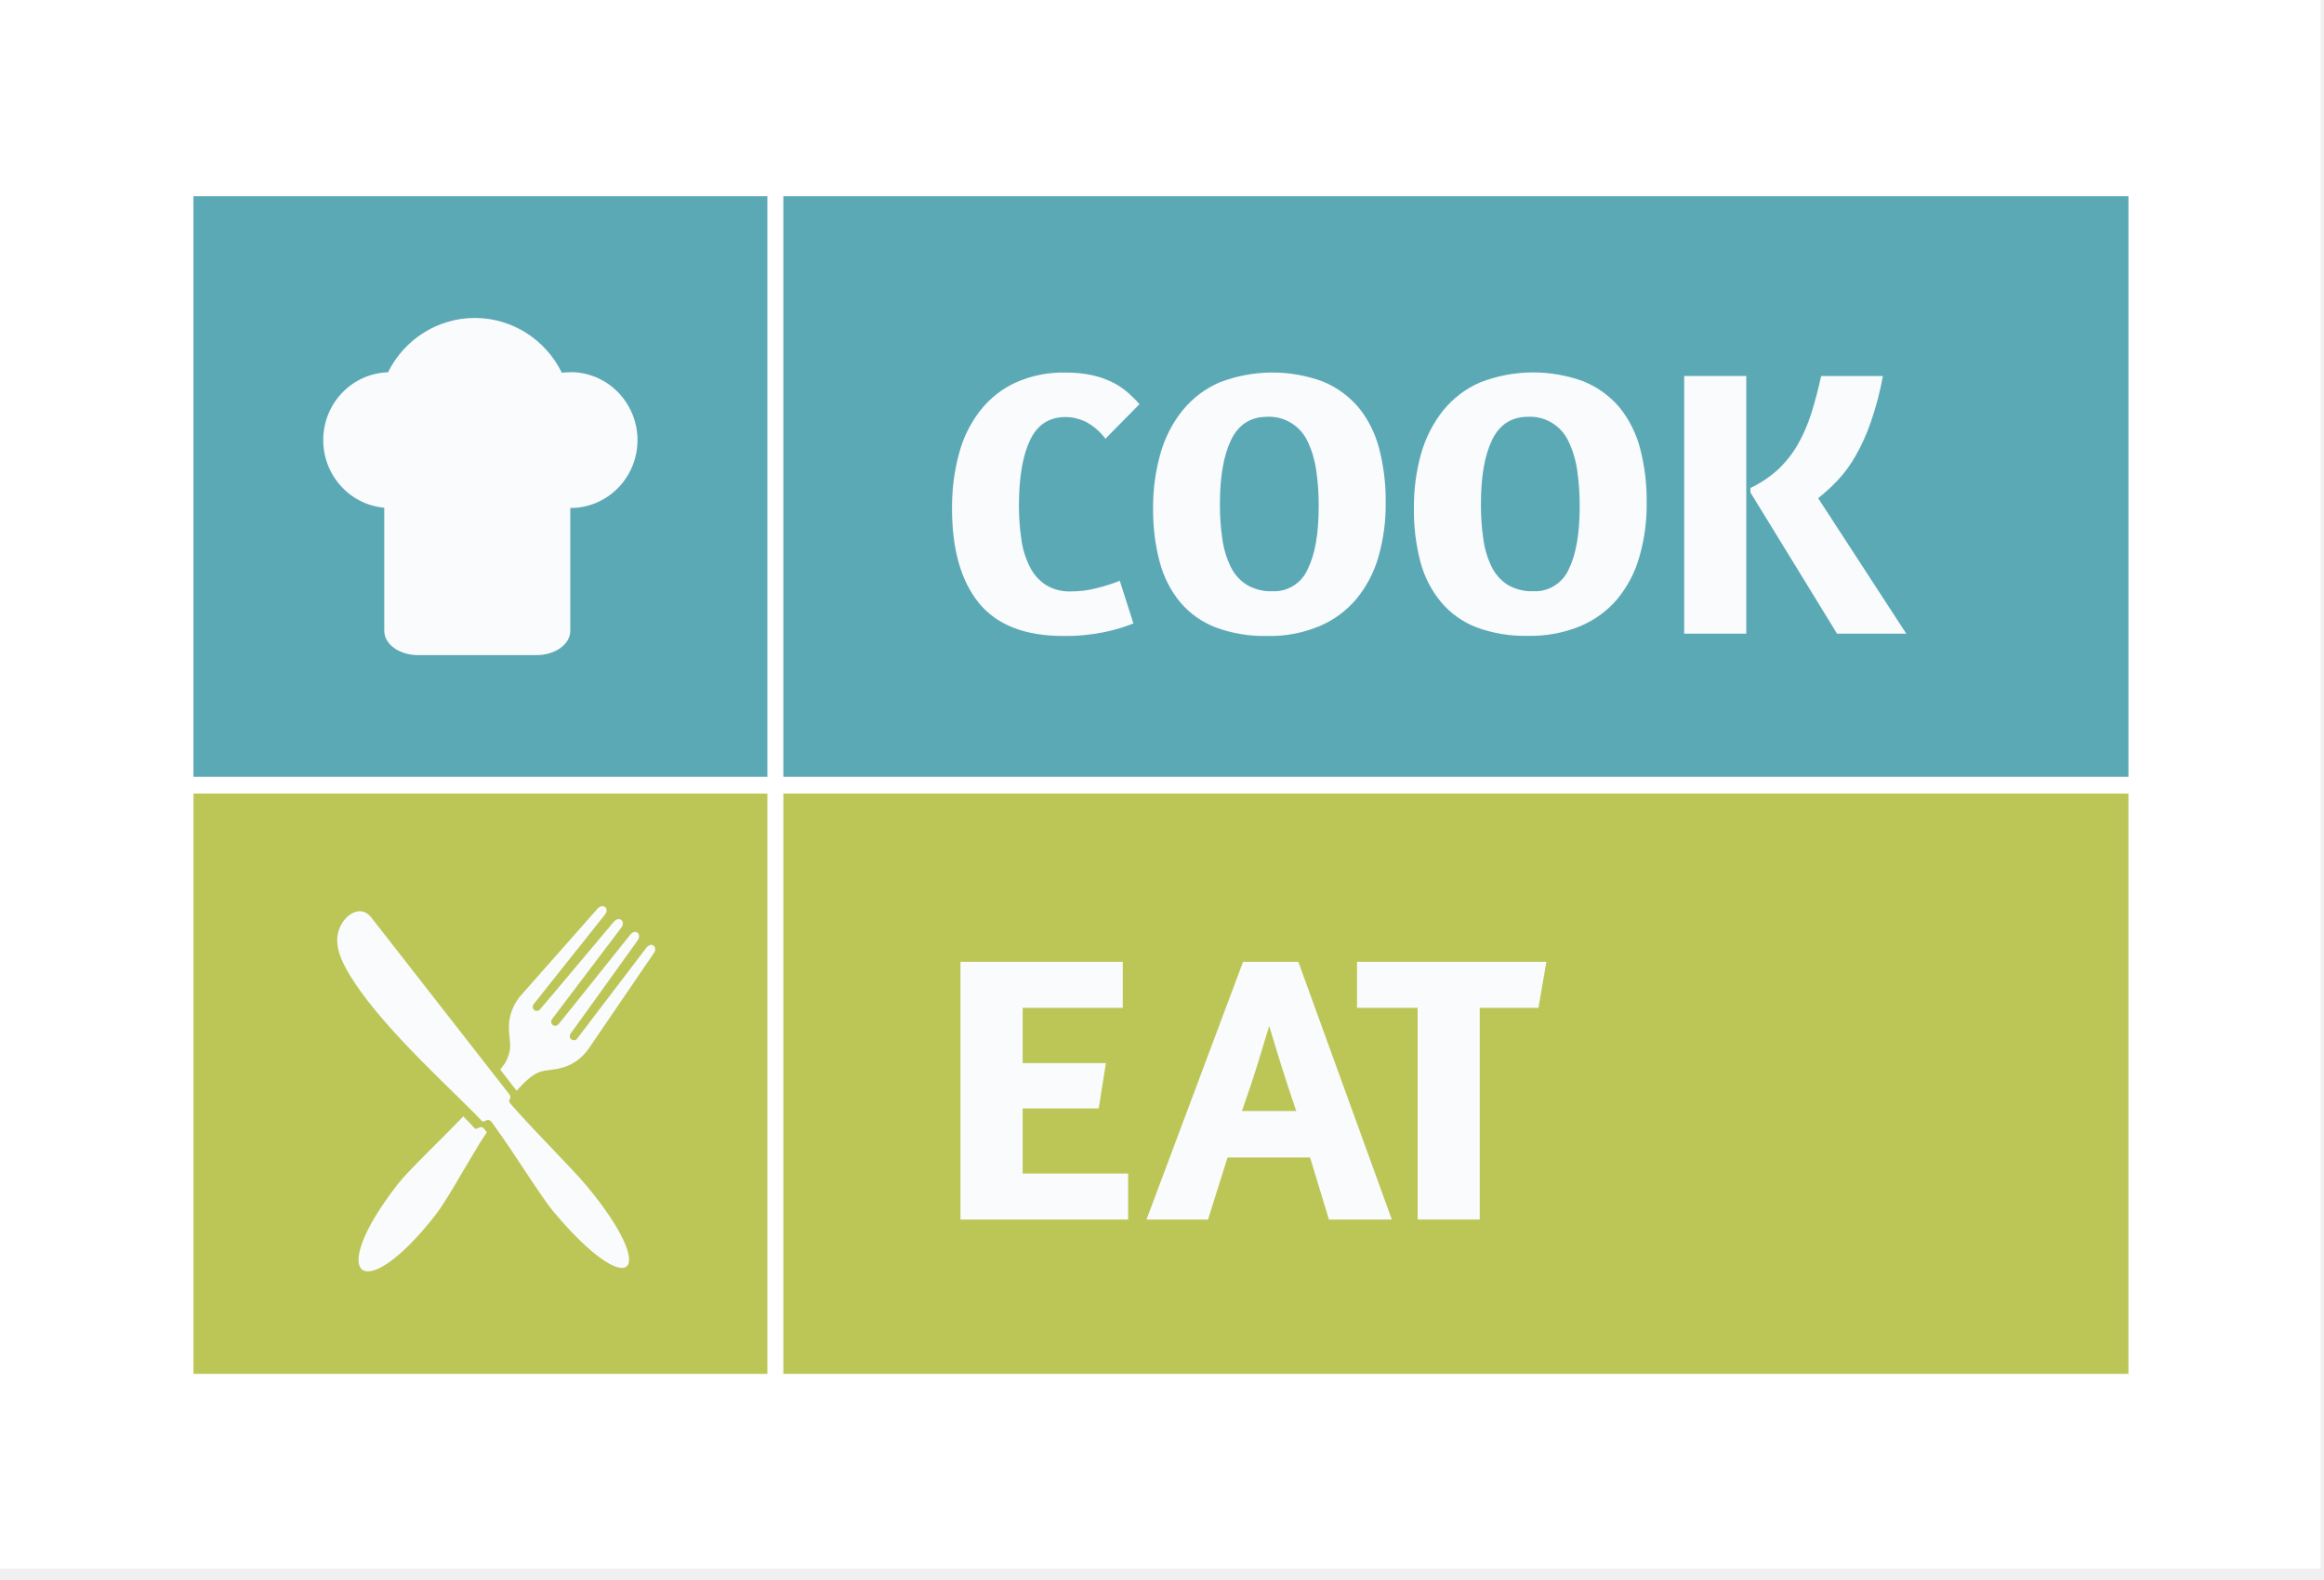
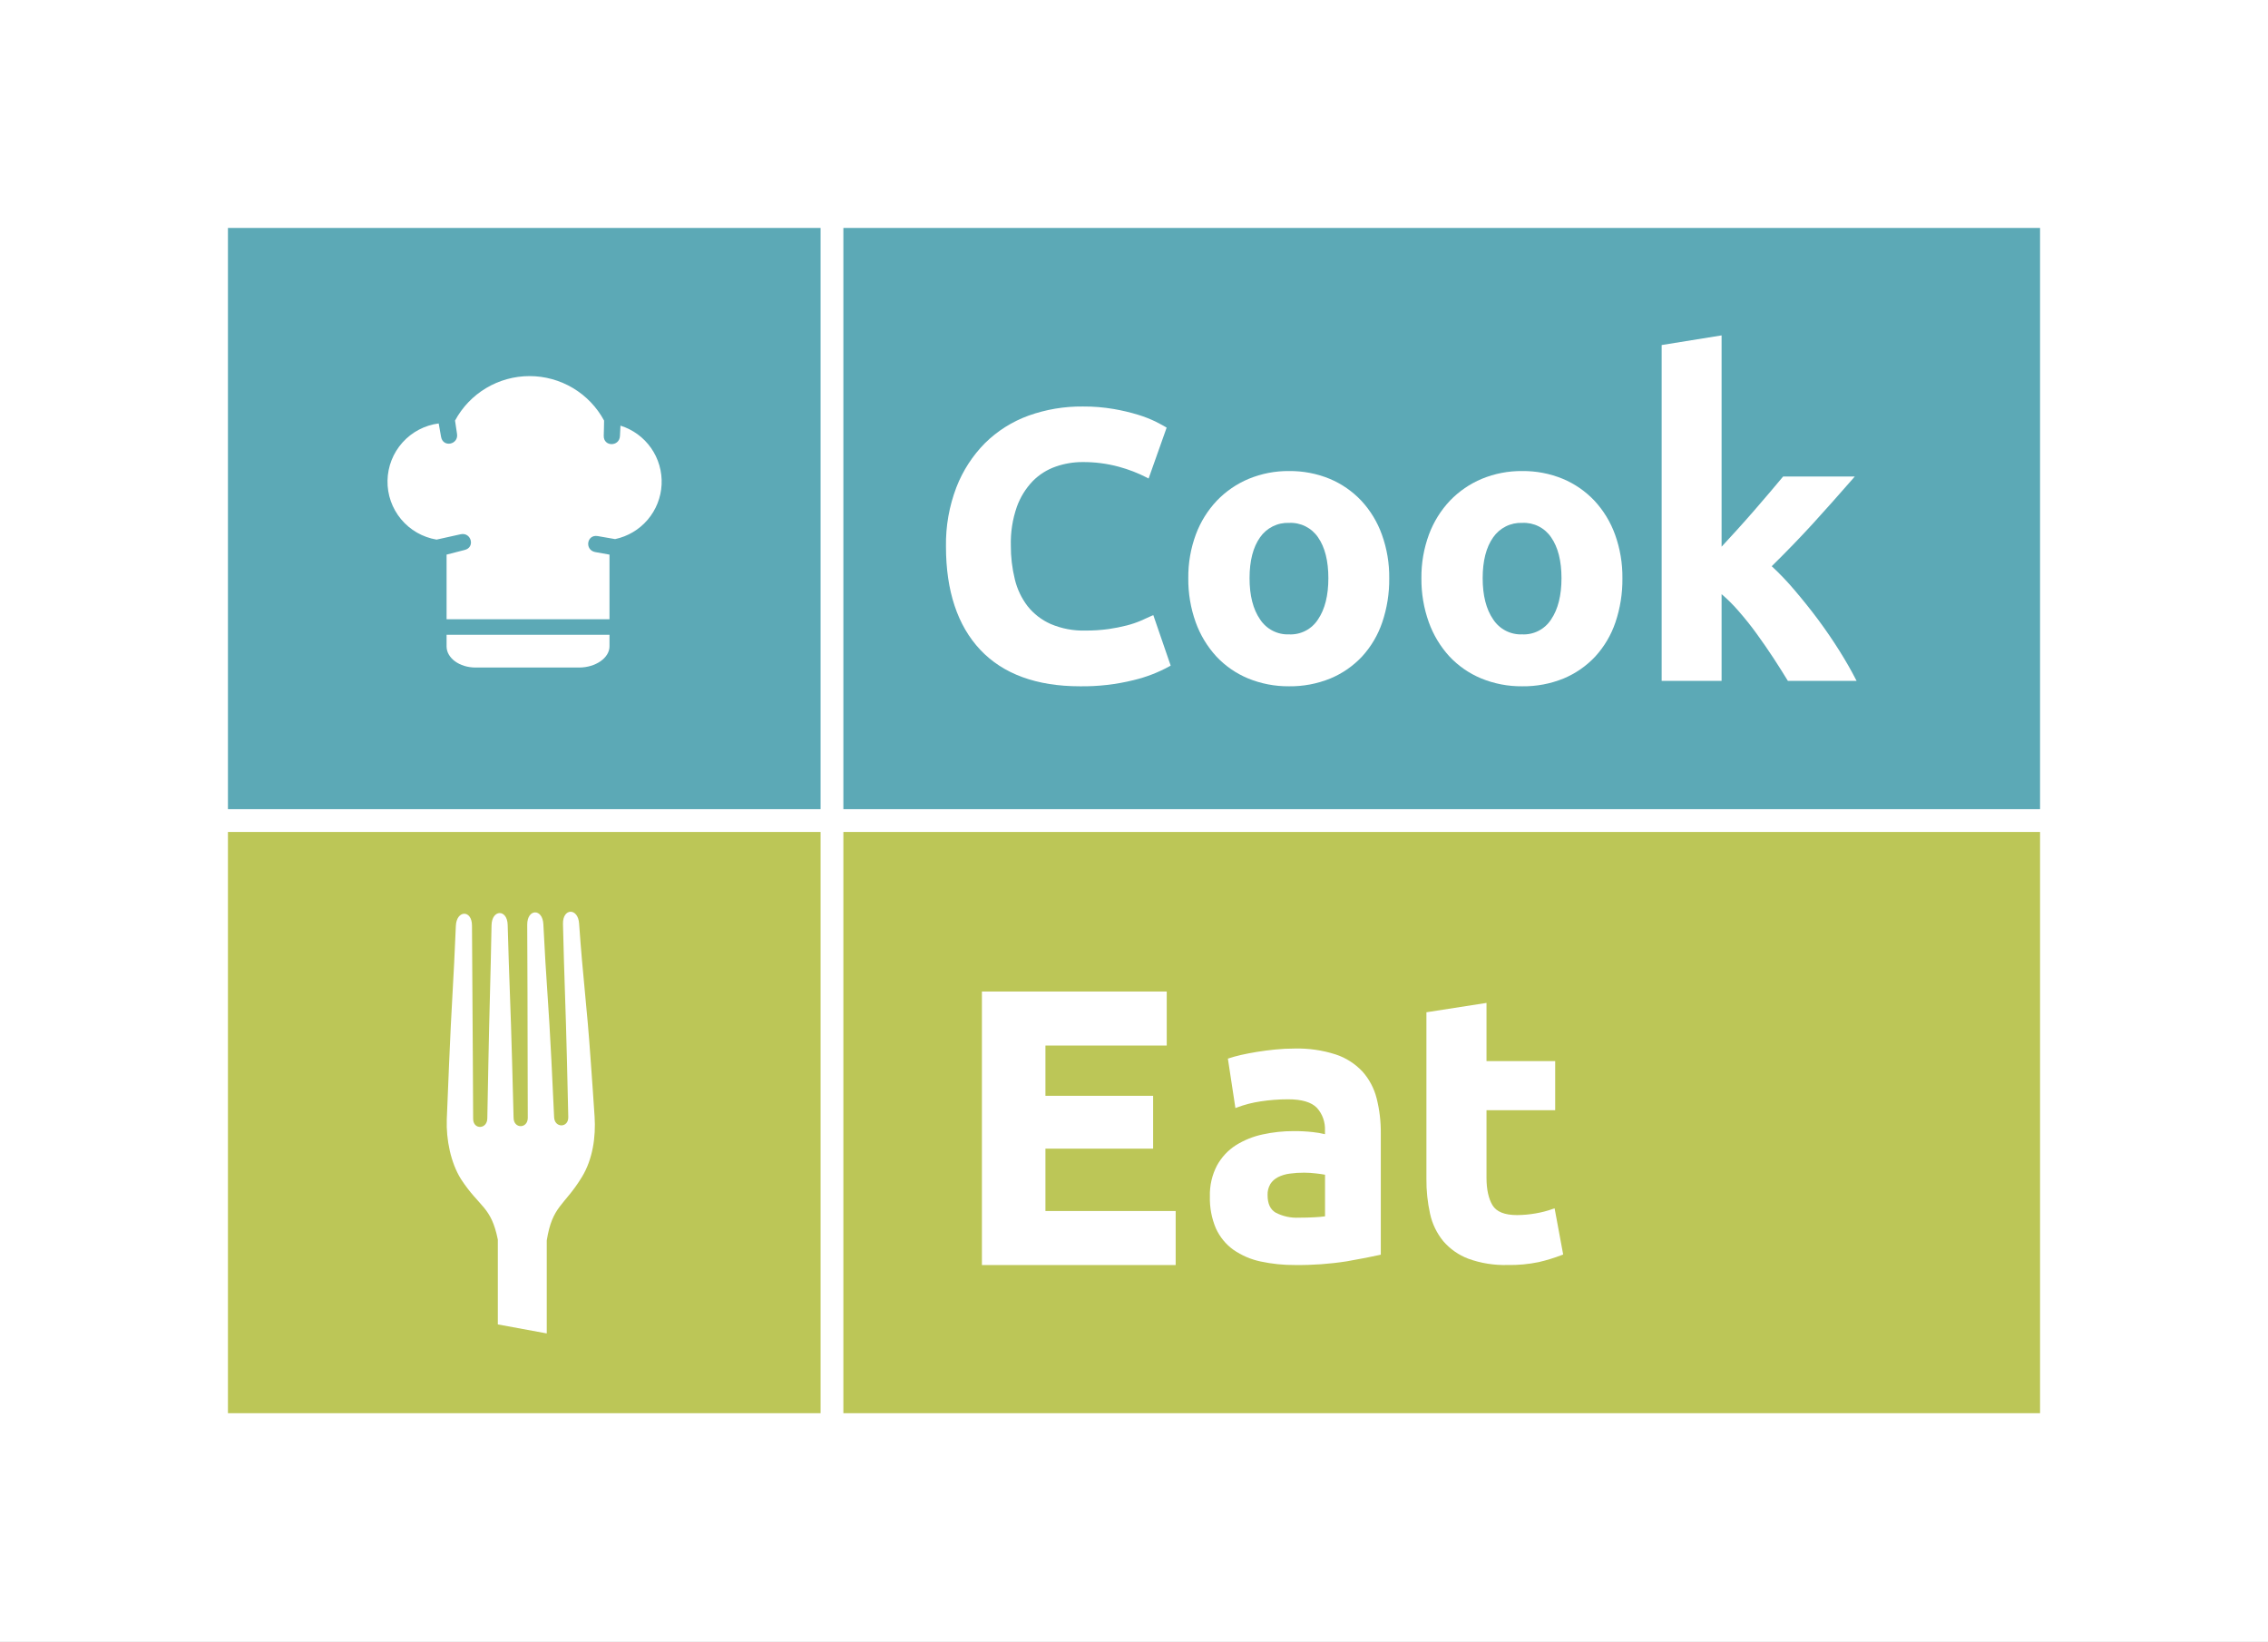
- <svg xmlns="http://www.w3.org/2000/svg" width="100pt" height="68pt" viewBox="0 0 100 68" version="1.1">
-   <g id="surface1">
-     <path style=" stroke:none;fill-rule:nonzero;fill:rgb(100%,100%,100%);fill-opacity:1;" d="M 0 0 L 99.855 0 L 99.855 67.508 L 0 67.508 Z M 0 0 " />
-     <path style=" stroke:none;fill-rule:nonzero;fill:rgb(36.078%,66.275%,71.373%);fill-opacity:1;" d="M 8.324 8.445 L 33.02 8.445 L 33.02 33.43 L 8.324 33.43 Z M 8.324 8.445 " />
-     <path style=" stroke:none;fill-rule:nonzero;fill:rgb(97.647%,98.431%,99.216%);fill-opacity:1;" d="M 24.543 16.02 C 24.418 16.02 24.297 16.027 24.176 16.043 C 23.473 14.605 22.027 13.688 20.441 13.684 C 18.859 13.68 17.406 14.586 16.695 16.023 C 15.172 16.07 13.953 17.312 13.91 18.859 C 13.867 20.402 15.016 21.715 16.535 21.852 L 16.535 27.152 C 16.535 27.727 17.184 28.195 17.988 28.195 L 23.086 28.195 C 23.891 28.195 24.539 27.727 24.539 27.152 L 24.539 21.863 C 25.574 21.867 26.527 21.312 27.043 20.406 C 27.562 19.5 27.562 18.383 27.043 17.477 C 26.527 16.57 25.574 16.012 24.539 16.016 Z M 24.543 16.02 " />
-     <path style=" stroke:none;fill-rule:nonzero;fill:rgb(73.725%,77.647%,34.118%);fill-opacity:1;" d="M 8.324 34.152 L 33.02 34.152 L 33.02 59.129 L 8.324 59.129 Z M 8.324 34.152 " />
-     <path style=" stroke:none;fill-rule:nonzero;fill:rgb(36.078%,66.275%,71.373%);fill-opacity:1;" d="M 33.707 8.445 L 91.586 8.445 L 91.586 33.43 L 33.707 33.43 Z M 33.707 8.445 " />
-     <path style=" stroke:none;fill-rule:nonzero;fill:rgb(73.725%,77.647%,34.118%);fill-opacity:1;" d="M 33.707 34.152 L 91.586 34.152 L 91.586 59.129 L 33.707 59.129 Z M 33.707 34.152 " />
-     <path style=" stroke:none;fill-rule:evenodd;fill:rgb(97.647%,98.431%,99.216%);fill-opacity:1;" d="M 25.203 50.988 C 28.465 54.891 27.094 56.066 23.832 52.164 C 23.223 51.438 22.23 49.766 21.207 48.363 C 20.98 48.008 20.867 48.363 20.73 48.242 C 19.797 47.215 16.68 44.477 15.234 42.254 C 14.812 41.602 14.273 40.711 14.621 39.918 C 14.887 39.312 15.539 38.938 15.969 39.477 L 21.895 47.07 C 22.09 47.316 21.777 47.293 21.98 47.52 L 22.059 47.609 C 23.215 48.914 24.605 50.273 25.203 50.992 " />
-     <path style=" stroke:none;fill-rule:nonzero;fill:rgb(97.647%,98.431%,99.216%);fill-opacity:1;" d="M 47.566 18.883 C 47.336 18.57 47.035 18.316 46.691 18.137 C 46.426 18.016 46.141 17.949 45.852 17.949 C 45.148 17.949 44.637 18.277 44.324 18.941 C 44.008 19.602 43.852 20.516 43.844 21.684 C 43.84 22.199 43.875 22.707 43.949 23.219 C 44.004 23.629 44.129 24.031 44.316 24.402 C 44.473 24.719 44.711 24.984 45.004 25.176 C 45.324 25.371 45.703 25.469 46.082 25.453 C 46.453 25.453 46.828 25.41 47.188 25.312 C 47.527 25.23 47.859 25.125 48.184 24.996 L 48.77 26.832 C 48.359 26.996 47.938 27.121 47.508 27.207 C 46.93 27.324 46.344 27.379 45.754 27.371 C 44.094 27.371 42.879 26.891 42.109 25.938 C 41.344 24.984 40.961 23.625 40.965 21.867 C 40.961 21.074 41.059 20.285 41.266 19.52 C 41.441 18.852 41.746 18.23 42.168 17.684 C 42.574 17.16 43.094 16.746 43.691 16.469 C 44.371 16.164 45.109 16.016 45.855 16.035 C 46.242 16.031 46.625 16.07 47 16.148 C 47.301 16.215 47.59 16.316 47.867 16.453 C 48.102 16.566 48.324 16.719 48.523 16.887 C 48.703 17.047 48.875 17.215 49.031 17.395 Z M 47.566 18.883 " />
-     <path style=" stroke:none;fill-rule:nonzero;fill:rgb(97.647%,98.431%,99.216%);fill-opacity:1;" d="M 56.934 16.426 C 57.523 16.668 58.047 17.051 58.461 17.539 C 58.879 18.055 59.176 18.656 59.344 19.305 C 59.539 20.062 59.637 20.848 59.625 21.637 C 59.637 22.426 59.527 23.211 59.312 23.973 C 59.121 24.633 58.801 25.25 58.363 25.781 C 57.93 26.293 57.387 26.691 56.773 26.949 C 56.059 27.246 55.297 27.391 54.523 27.371 C 53.77 27.391 53.02 27.262 52.312 27.004 C 51.723 26.777 51.195 26.406 50.785 25.922 C 50.371 25.422 50.07 24.828 49.902 24.191 C 49.699 23.438 49.609 22.652 49.617 21.867 C 49.609 21.074 49.719 20.277 49.934 19.516 C 50.125 18.84 50.449 18.207 50.883 17.664 C 51.312 17.137 51.855 16.727 52.477 16.457 C 53.914 15.902 55.5 15.891 56.941 16.426 Z M 52.969 18.941 C 52.652 19.602 52.492 20.516 52.492 21.684 C 52.488 22.191 52.523 22.703 52.598 23.207 C 52.656 23.621 52.777 24.023 52.957 24.395 C 53.109 24.711 53.348 24.98 53.645 25.168 C 53.977 25.363 54.359 25.461 54.746 25.445 C 55.398 25.48 56.008 25.102 56.27 24.496 C 56.586 23.859 56.742 22.965 56.742 21.793 C 56.746 21.273 56.711 20.762 56.637 20.25 C 56.578 19.828 56.461 19.414 56.281 19.031 C 55.969 18.328 55.262 17.895 54.504 17.938 C 53.801 17.945 53.289 18.277 52.969 18.941 Z M 52.969 18.941 " />
-     <path style=" stroke:none;fill-rule:nonzero;fill:rgb(97.647%,98.431%,99.216%);fill-opacity:1;" d="M 68.164 16.426 C 68.754 16.668 69.277 17.051 69.691 17.539 C 70.105 18.055 70.406 18.656 70.574 19.305 C 70.77 20.062 70.867 20.848 70.855 21.637 C 70.867 22.426 70.758 23.211 70.539 23.973 C 70.352 24.637 70.027 25.25 69.594 25.781 C 69.16 26.293 68.609 26.691 67.996 26.949 C 67.281 27.242 66.516 27.383 65.742 27.367 C 64.988 27.383 64.242 27.258 63.531 27 C 62.945 26.773 62.418 26.402 62.008 25.914 C 61.59 25.41 61.289 24.824 61.121 24.188 C 60.922 23.43 60.828 22.645 60.84 21.863 C 60.832 21.066 60.938 20.273 61.152 19.512 C 61.348 18.832 61.668 18.207 62.102 17.66 C 62.531 17.133 63.078 16.719 63.699 16.453 C 65.133 15.898 66.719 15.887 68.164 16.422 Z M 64.199 18.941 C 63.883 19.602 63.723 20.516 63.723 21.684 C 63.719 22.191 63.754 22.703 63.828 23.207 C 63.883 23.621 64.004 24.023 64.184 24.395 C 64.34 24.711 64.578 24.98 64.871 25.168 C 65.207 25.363 65.59 25.461 65.973 25.445 C 66.629 25.48 67.234 25.102 67.504 24.496 C 67.816 23.863 67.973 22.965 67.973 21.793 C 67.977 21.277 67.938 20.762 67.867 20.25 C 67.809 19.828 67.688 19.414 67.508 19.031 C 67.199 18.328 66.492 17.895 65.734 17.938 C 65.027 17.945 64.52 18.277 64.199 18.941 Z M 64.199 18.941 " />
-     <path style=" stroke:none;fill-rule:nonzero;fill:rgb(97.647%,98.431%,99.216%);fill-opacity:1;" d="M 72.469 16.18 L 75.141 16.18 L 75.141 27.273 L 72.469 27.273 Z M 80.496 18.176 C 80.324 18.68 80.102 19.168 79.84 19.629 C 79.625 20.004 79.371 20.352 79.078 20.668 C 78.816 20.945 78.535 21.203 78.234 21.441 L 82.027 27.273 L 79.047 27.273 L 75.32 21.195 L 75.32 21 C 75.758 20.793 76.168 20.52 76.527 20.188 C 76.855 19.875 77.137 19.516 77.363 19.121 C 77.598 18.699 77.793 18.258 77.938 17.793 C 78.09 17.309 78.234 16.77 78.363 16.184 L 81.02 16.184 C 80.898 16.859 80.723 17.527 80.496 18.176 Z M 80.496 18.176 " />
-     <path style=" stroke:none;fill-rule:nonzero;fill:rgb(97.647%,98.431%,99.216%);fill-opacity:1;" d="M 41.328 41.395 L 48.312 41.395 L 48.312 43.375 L 44.004 43.375 L 44.004 45.754 L 47.586 45.754 L 47.277 47.703 L 44.004 47.703 L 44.004 50.508 L 48.543 50.508 L 48.543 52.488 L 41.328 52.488 Z M 41.328 41.395 " />
-     <path style=" stroke:none;fill-rule:nonzero;fill:rgb(97.647%,98.431%,99.216%);fill-opacity:1;" d="M 53.488 41.395 L 55.867 41.395 L 59.891 52.488 L 57.184 52.488 L 56.371 49.816 L 52.82 49.816 L 51.98 52.488 L 49.332 52.488 Z M 55.777 47.816 C 55.668 47.504 55.559 47.172 55.445 46.828 C 55.332 46.48 55.223 46.148 55.121 45.82 C 55.02 45.492 54.922 45.184 54.836 44.895 C 54.754 44.605 54.676 44.363 54.613 44.164 C 54.543 44.371 54.473 44.621 54.383 44.91 C 54.297 45.199 54.203 45.508 54.102 45.836 C 53.996 46.164 53.891 46.5 53.777 46.836 C 53.664 47.172 53.551 47.504 53.441 47.816 Z M 55.777 47.816 " />
-     <path style=" stroke:none;fill-rule:nonzero;fill:rgb(97.647%,98.431%,99.216%);fill-opacity:1;" d="M 66.539 41.395 L 66.199 43.375 L 63.672 43.375 L 63.672 52.484 L 61 52.484 L 61 43.375 L 58.391 43.375 L 58.391 41.395 Z M 66.539 41.395 " />
-     <path style=" stroke:none;fill-rule:nonzero;fill:rgb(97.647%,98.431%,99.216%);fill-opacity:1;" d="M 20.902 48.672 C 20.672 48.316 20.562 48.672 20.422 48.555 C 20.297 48.418 20.133 48.242 19.934 48.047 C 18.875 49.152 17.613 50.332 17.105 50.977 C 13.98 54.992 15.621 56.293 18.746 52.281 C 19.207 51.684 19.891 50.434 20.641 49.203 L 20.945 48.734 Z M 20.902 48.672 " />
-     <path style=" stroke:none;fill-rule:nonzero;fill:rgb(97.647%,98.431%,99.216%);fill-opacity:1;" d="M 27.812 40.789 L 25.586 43.711 L 24.836 44.699 C 24.797 44.75 24.738 44.777 24.672 44.77 C 24.609 44.762 24.551 44.719 24.527 44.66 C 24.508 44.598 24.52 44.527 24.559 44.477 L 25.285 43.469 L 27.43 40.484 C 27.637 40.195 27.34 39.953 27.117 40.23 L 24.828 43.094 L 24.039 44.07 C 24.004 44.125 23.941 44.156 23.875 44.148 C 23.812 44.145 23.75 44.098 23.73 44.035 C 23.703 43.973 23.719 43.902 23.762 43.852 L 24.512 42.859 C 25.25 41.883 25.992 40.906 26.73 39.93 C 26.941 39.648 26.641 39.406 26.41 39.672 L 24.047 42.484 L 23.242 43.434 C 23.203 43.488 23.141 43.516 23.074 43.508 C 23.012 43.5 22.957 43.457 22.934 43.395 C 22.91 43.332 22.922 43.266 22.965 43.215 L 23.738 42.242 L 26.027 39.367 C 26.246 39.094 25.945 38.852 25.711 39.109 L 23.273 41.867 L 22.453 42.797 C 22.137 43.141 21.941 43.582 21.902 44.051 C 21.867 44.848 22.117 45.004 21.746 45.734 L 21.527 46.035 L 22.23 46.945 C 22.281 46.887 22.297 46.871 22.348 46.812 C 23.254 45.852 23.375 46.191 24.27 45.93 C 24.711 45.785 25.086 45.492 25.352 45.102 L 26.051 44.074 L 28.125 41.035 C 28.332 40.754 28.027 40.508 27.812 40.789 Z M 27.812 40.789 " />
+ <svg xmlns="http://www.w3.org/2000/svg" width="199" height="144" viewBox="0 0 199 144" fill="none">
+   <g clip-path="url(#clip0)">
+     <path d="M199 0H0V144H199V0Z" fill="white" />
+     <path d="M72 20H20V71H72V20Z" fill="#5CA9B6" />
+     <path d="M72 73H20V124H72V73Z" fill="#BCC657" />
+     <path d="M179 20H74V71H179V20Z" fill="#5CA9B6" />
+     <path d="M179 73H74V124H179V73Z" fill="#BCC657" />
+     <path d="M101.063 54.028C100.773 54.162 100.448 54.307 100.092 54.466C99.694 54.634 99.284 54.773 98.865 54.88C98.337 55.014 97.803 55.119 97.263 55.197C96.59 55.289 95.911 55.333 95.232 55.328C94.187 55.357 93.148 55.16 92.187 54.751C91.397 54.401 90.704 53.866 90.166 53.191C89.63 52.492 89.248 51.688 89.044 50.832C88.805 49.858 88.687 48.857 88.693 47.853C88.665 46.702 88.843 45.556 89.221 44.468C89.524 43.624 90.002 42.854 90.622 42.207C91.186 41.638 91.871 41.206 92.627 40.943C93.376 40.68 94.164 40.545 94.957 40.544C96.043 40.533 97.126 40.672 98.174 40.956C99.032 41.188 99.864 41.511 100.654 41.919L100.781 41.988L102.364 37.523L102.279 37.47C102.097 37.354 101.799 37.206 101.396 36.993C100.901 36.755 100.39 36.556 99.865 36.396C99.165 36.183 98.452 36.014 97.731 35.89C96.835 35.735 95.927 35.661 95.018 35.668C93.392 35.651 91.776 35.923 90.245 36.47C88.817 36.988 87.518 37.807 86.435 38.871C85.339 39.977 84.483 41.296 83.92 42.748C83.285 44.408 82.973 46.175 83.002 47.953C83.002 51.846 84.015 54.896 86.012 57.017C88.01 59.139 90.955 60.218 94.759 60.218C96.345 60.24 97.927 60.058 99.467 59.677C100.573 59.414 101.638 59.002 102.633 58.453L102.717 58.4L101.195 53.975L101.063 54.028Z" fill="white" />
+     <path d="M119.446 43.935C118.664 43.106 117.717 42.451 116.665 42.011C115.535 41.549 114.324 41.318 113.103 41.331C111.893 41.32 110.694 41.551 109.575 42.011C108.521 42.45 107.568 43.101 106.776 43.924C105.967 44.779 105.339 45.788 104.929 46.89C104.474 48.12 104.249 49.423 104.264 50.735C104.25 52.049 104.469 53.355 104.91 54.592C105.308 55.703 105.923 56.724 106.72 57.595C107.499 58.429 108.448 59.086 109.501 59.524C110.644 59.993 111.868 60.229 113.103 60.218C114.344 60.233 115.576 60.001 116.726 59.534C117.78 59.096 118.729 58.439 119.51 57.606C120.303 56.739 120.907 55.716 121.283 54.603C121.702 53.36 121.909 52.056 121.895 50.745C121.911 49.435 121.692 48.133 121.248 46.901C120.854 45.801 120.241 44.792 119.446 43.935ZM113.114 55.663C112.61 55.684 112.11 55.574 111.662 55.342C111.214 55.111 110.834 54.767 110.559 54.344C109.947 53.46 109.639 52.246 109.639 50.732C109.639 49.217 109.947 48.014 110.557 47.154C110.841 46.743 111.224 46.411 111.671 46.188C112.119 45.965 112.615 45.859 113.114 45.88C113.61 45.857 114.105 45.962 114.549 46.185C114.994 46.408 115.374 46.742 115.652 47.154C116.251 48.014 116.554 49.217 116.554 50.732C116.554 52.246 116.251 53.46 115.649 54.344C115.379 54.769 115.001 55.114 114.554 55.346C114.106 55.578 113.606 55.687 113.103 55.663H113.114Z" fill="white" />
+     <path d="M139.901 43.935C139.118 43.106 138.169 42.451 137.117 42.011C135.988 41.549 134.778 41.318 133.558 41.331C132.347 41.32 131.147 41.551 130.027 42.011C128.974 42.451 128.022 43.102 127.23 43.924C126.422 44.779 125.794 45.788 125.383 46.89C124.929 48.12 124.703 49.423 124.718 50.735C124.705 52.049 124.923 53.355 125.365 54.592C125.762 55.703 126.377 56.724 127.172 57.595C127.953 58.428 128.902 59.086 129.956 59.524C131.098 59.994 132.323 60.23 133.558 60.218C134.8 60.235 136.034 60.003 137.186 59.537C138.24 59.099 139.189 58.441 139.969 57.608C140.763 56.741 141.366 55.719 141.743 54.605C142.162 53.363 142.369 52.059 142.355 50.748C142.37 49.438 142.152 48.136 141.708 46.903C141.311 45.803 140.697 44.793 139.901 43.935ZM133.568 55.663C133.064 55.685 132.563 55.574 132.115 55.343C131.666 55.112 131.286 54.767 131.011 54.344C130.402 53.46 130.093 52.246 130.093 50.732C130.093 49.217 130.402 48.014 131.011 47.154C131.295 46.743 131.679 46.411 132.126 46.188C132.573 45.965 133.069 45.859 133.568 45.88C134.065 45.855 134.559 45.96 135.004 46.183C135.448 46.406 135.827 46.741 136.104 47.154C136.703 48.014 137.009 49.217 137.009 50.732C137.009 52.246 136.703 53.46 136.104 54.344C135.833 54.769 135.455 55.114 135.008 55.346C134.561 55.578 134.061 55.687 133.558 55.663H133.568Z" fill="white" />
+     <path d="M162.809 59.566C162.427 58.822 161.949 57.983 161.392 57.096C160.836 56.21 160.208 55.289 159.545 54.394C158.883 53.5 158.171 52.621 157.456 51.777C156.832 51.039 156.164 50.339 155.456 49.682C156.759 48.399 157.981 47.136 159.084 45.927C160.187 44.719 161.377 43.378 162.564 42.017L162.743 41.811H156.456L156.419 41.856C156.105 42.236 155.73 42.679 155.295 43.191C154.859 43.703 154.395 44.246 153.901 44.814C153.408 45.381 152.907 45.946 152.376 46.531C151.924 47.027 151.484 47.507 151.057 47.969V29.428L145.798 30.275V59.745H151.057V52.133C151.586 52.585 152.08 53.076 152.535 53.603C153.097 54.247 153.643 54.922 154.155 55.635C154.667 56.347 155.155 57.046 155.611 57.745C156.068 58.445 156.479 59.099 156.835 59.682L156.872 59.74H162.902L162.809 59.566Z" fill="white" />
+     <path d="M91.729 100.787H101.178V96.151H91.729V91.741H102.372V87H86.156V111H103.156V106.259H91.729V100.787Z" fill="white" />
+     <path d="M119.542 94.017C118.89 93.326 118.085 92.812 117.198 92.522C116.025 92.146 114.802 91.971 113.575 92.004C113.013 92.004 112.445 92.033 111.885 92.089C111.325 92.145 110.801 92.215 110.3 92.295C109.799 92.375 109.326 92.468 108.907 92.562C108.487 92.655 108.124 92.762 107.838 92.856L107.738 92.888L108.398 97.226L108.534 97.176C109.202 96.924 109.893 96.745 110.597 96.642C111.399 96.519 112.209 96.457 113.02 96.457C114.219 96.457 115.066 96.708 115.544 97.202C115.785 97.466 115.972 97.778 116.095 98.119C116.217 98.461 116.272 98.825 116.257 99.189V99.517C115.909 99.434 115.556 99.374 115.201 99.336C114.64 99.273 114.076 99.244 113.511 99.248C112.594 99.245 111.679 99.344 110.781 99.541C109.952 99.717 109.157 100.038 108.431 100.492C107.745 100.93 107.176 101.543 106.777 102.273C106.344 103.104 106.131 104.042 106.158 104.988C106.133 105.953 106.314 106.912 106.69 107.794C107.036 108.547 107.565 109.191 108.224 109.663C108.945 110.159 109.751 110.506 110.597 110.686C111.598 110.901 112.619 111.006 113.642 110.998C115.152 111.016 116.662 110.908 118.157 110.675C119.389 110.459 120.365 110.269 121.061 110.112L121.155 110.09V99.445C121.165 98.412 121.043 97.382 120.792 96.383C120.57 95.498 120.141 94.685 119.542 94.017ZM111.458 103.896C111.628 103.636 111.86 103.427 112.131 103.29C112.453 103.129 112.799 103.025 113.153 102.98C113.577 102.922 114.004 102.893 114.432 102.895C114.787 102.897 115.142 102.921 115.495 102.964C115.822 103.001 116.081 103.039 116.262 103.076V106.726C116.019 106.763 115.707 106.79 115.334 106.809C114.907 106.833 114.447 106.844 113.971 106.844C113.265 106.881 112.56 106.728 111.926 106.4C111.453 106.117 111.221 105.613 111.221 104.86C111.207 104.524 111.29 104.191 111.458 103.904V103.896Z" fill="white" />
+     <path d="M136.279 106.065C135.779 106.246 135.262 106.381 134.736 106.469C134.194 106.565 133.644 106.614 133.093 106.616C132.02 106.616 131.304 106.325 130.958 105.756C130.612 105.187 130.43 104.359 130.43 103.358V97.412H136.456V93.104H130.43V88L125.157 88.821V103.419C125.146 104.457 125.255 105.493 125.479 106.508C125.668 107.382 126.063 108.202 126.633 108.901C127.222 109.589 127.98 110.121 128.837 110.446C129.935 110.842 131.101 111.029 132.271 110.996C133.197 111.014 134.121 110.928 135.027 110.739C135.72 110.577 136.401 110.367 137.064 110.111L137.156 110.072L136.406 106.029L136.279 106.065Z" fill="white" />
+     <path d="M53.478 56.719C53.478 57.728 52.252 58.572 50.819 58.572H41.732C40.298 58.572 39.184 57.728 39.184 56.719V55.698H53.478V56.719Z" fill="white" />
+     <path d="M38.492 37.155C38.563 37.546 38.631 37.938 38.701 38.333C38.874 39.299 40.242 39.014 40.101 38.074C40.042 37.682 39.983 37.291 39.926 36.904C40.562 35.723 41.506 34.737 42.657 34.05C43.809 33.363 45.124 33 46.465 33C47.806 33 49.121 33.363 50.273 34.05C51.424 34.737 52.367 35.723 53.004 36.904C53.004 37.344 52.983 37.788 52.974 38.233C52.951 39.215 54.349 39.209 54.397 38.256C54.412 37.952 54.426 37.65 54.442 37.348C55.53 37.688 56.474 38.379 57.127 39.312C57.78 40.246 58.105 41.37 58.051 42.508C57.998 43.646 57.568 44.735 56.829 45.602C56.09 46.47 55.085 47.068 53.97 47.303L52.448 47.038C51.481 46.87 51.277 48.252 52.221 48.44L53.478 48.665V54.337C50.301 54.323 42.132 54.35 39.184 54.337V48.665L40.77 48.256C41.721 48.029 41.344 46.668 40.414 46.879L38.306 47.347C37.087 47.144 35.98 46.508 35.19 45.557C34.399 44.606 33.977 43.402 34.001 42.166C34.025 40.929 34.492 39.742 35.319 38.822C36.145 37.902 37.275 37.309 38.502 37.153L38.492 37.155Z" fill="white" />
+     <path d="M39.202 98.212C39.273 96.524 39.341 94.873 39.407 93.259C39.603 88.367 39.801 86.137 39.997 81.248C40.054 79.837 41.413 79.807 41.413 81.22C41.441 86.105 41.463 88.333 41.489 93.22C41.498 94.832 41.507 96.481 41.515 98.164C41.515 99.145 42.739 99.099 42.758 98.146C42.791 96.465 42.822 94.812 42.853 93.197C42.945 88.308 43.039 86.077 43.129 81.188C43.157 79.777 44.514 79.749 44.545 81.16C44.675 86.045 44.804 88.271 44.932 93.155C44.974 94.771 45.018 96.419 45.064 98.1C45.088 99.069 46.308 99.036 46.308 98.086C46.308 96.398 46.304 94.745 46.296 93.127C46.296 88.243 46.275 86.015 46.26 81.128C46.26 79.719 47.615 79.689 47.676 81.103C47.912 85.983 48.148 88.206 48.384 93.088C48.462 94.7 48.54 96.357 48.62 98.037C48.665 98.988 49.883 98.983 49.862 98.014C49.824 96.326 49.785 94.677 49.746 93.065C49.63 88.181 49.51 85.955 49.397 81.07C49.364 79.662 50.723 79.634 50.813 81.043C51.153 85.923 51.49 88.146 51.827 93.026C51.941 94.638 52.063 96.29 52.17 97.968C52.29 99.759 52.002 101.727 51.065 103.263C49.503 105.834 48.469 105.76 47.974 108.84V117L43.681 116.21V108.769C43.093 105.834 42.081 105.965 40.45 103.463C39.547 102.024 39.138 99.987 39.202 98.212Z" fill="white" />
  </g>
+   <defs>
+     <clipPath id="clip0">
+       <rect width="199" height="144" fill="white" />
+     </clipPath>
+   </defs>
</svg>
